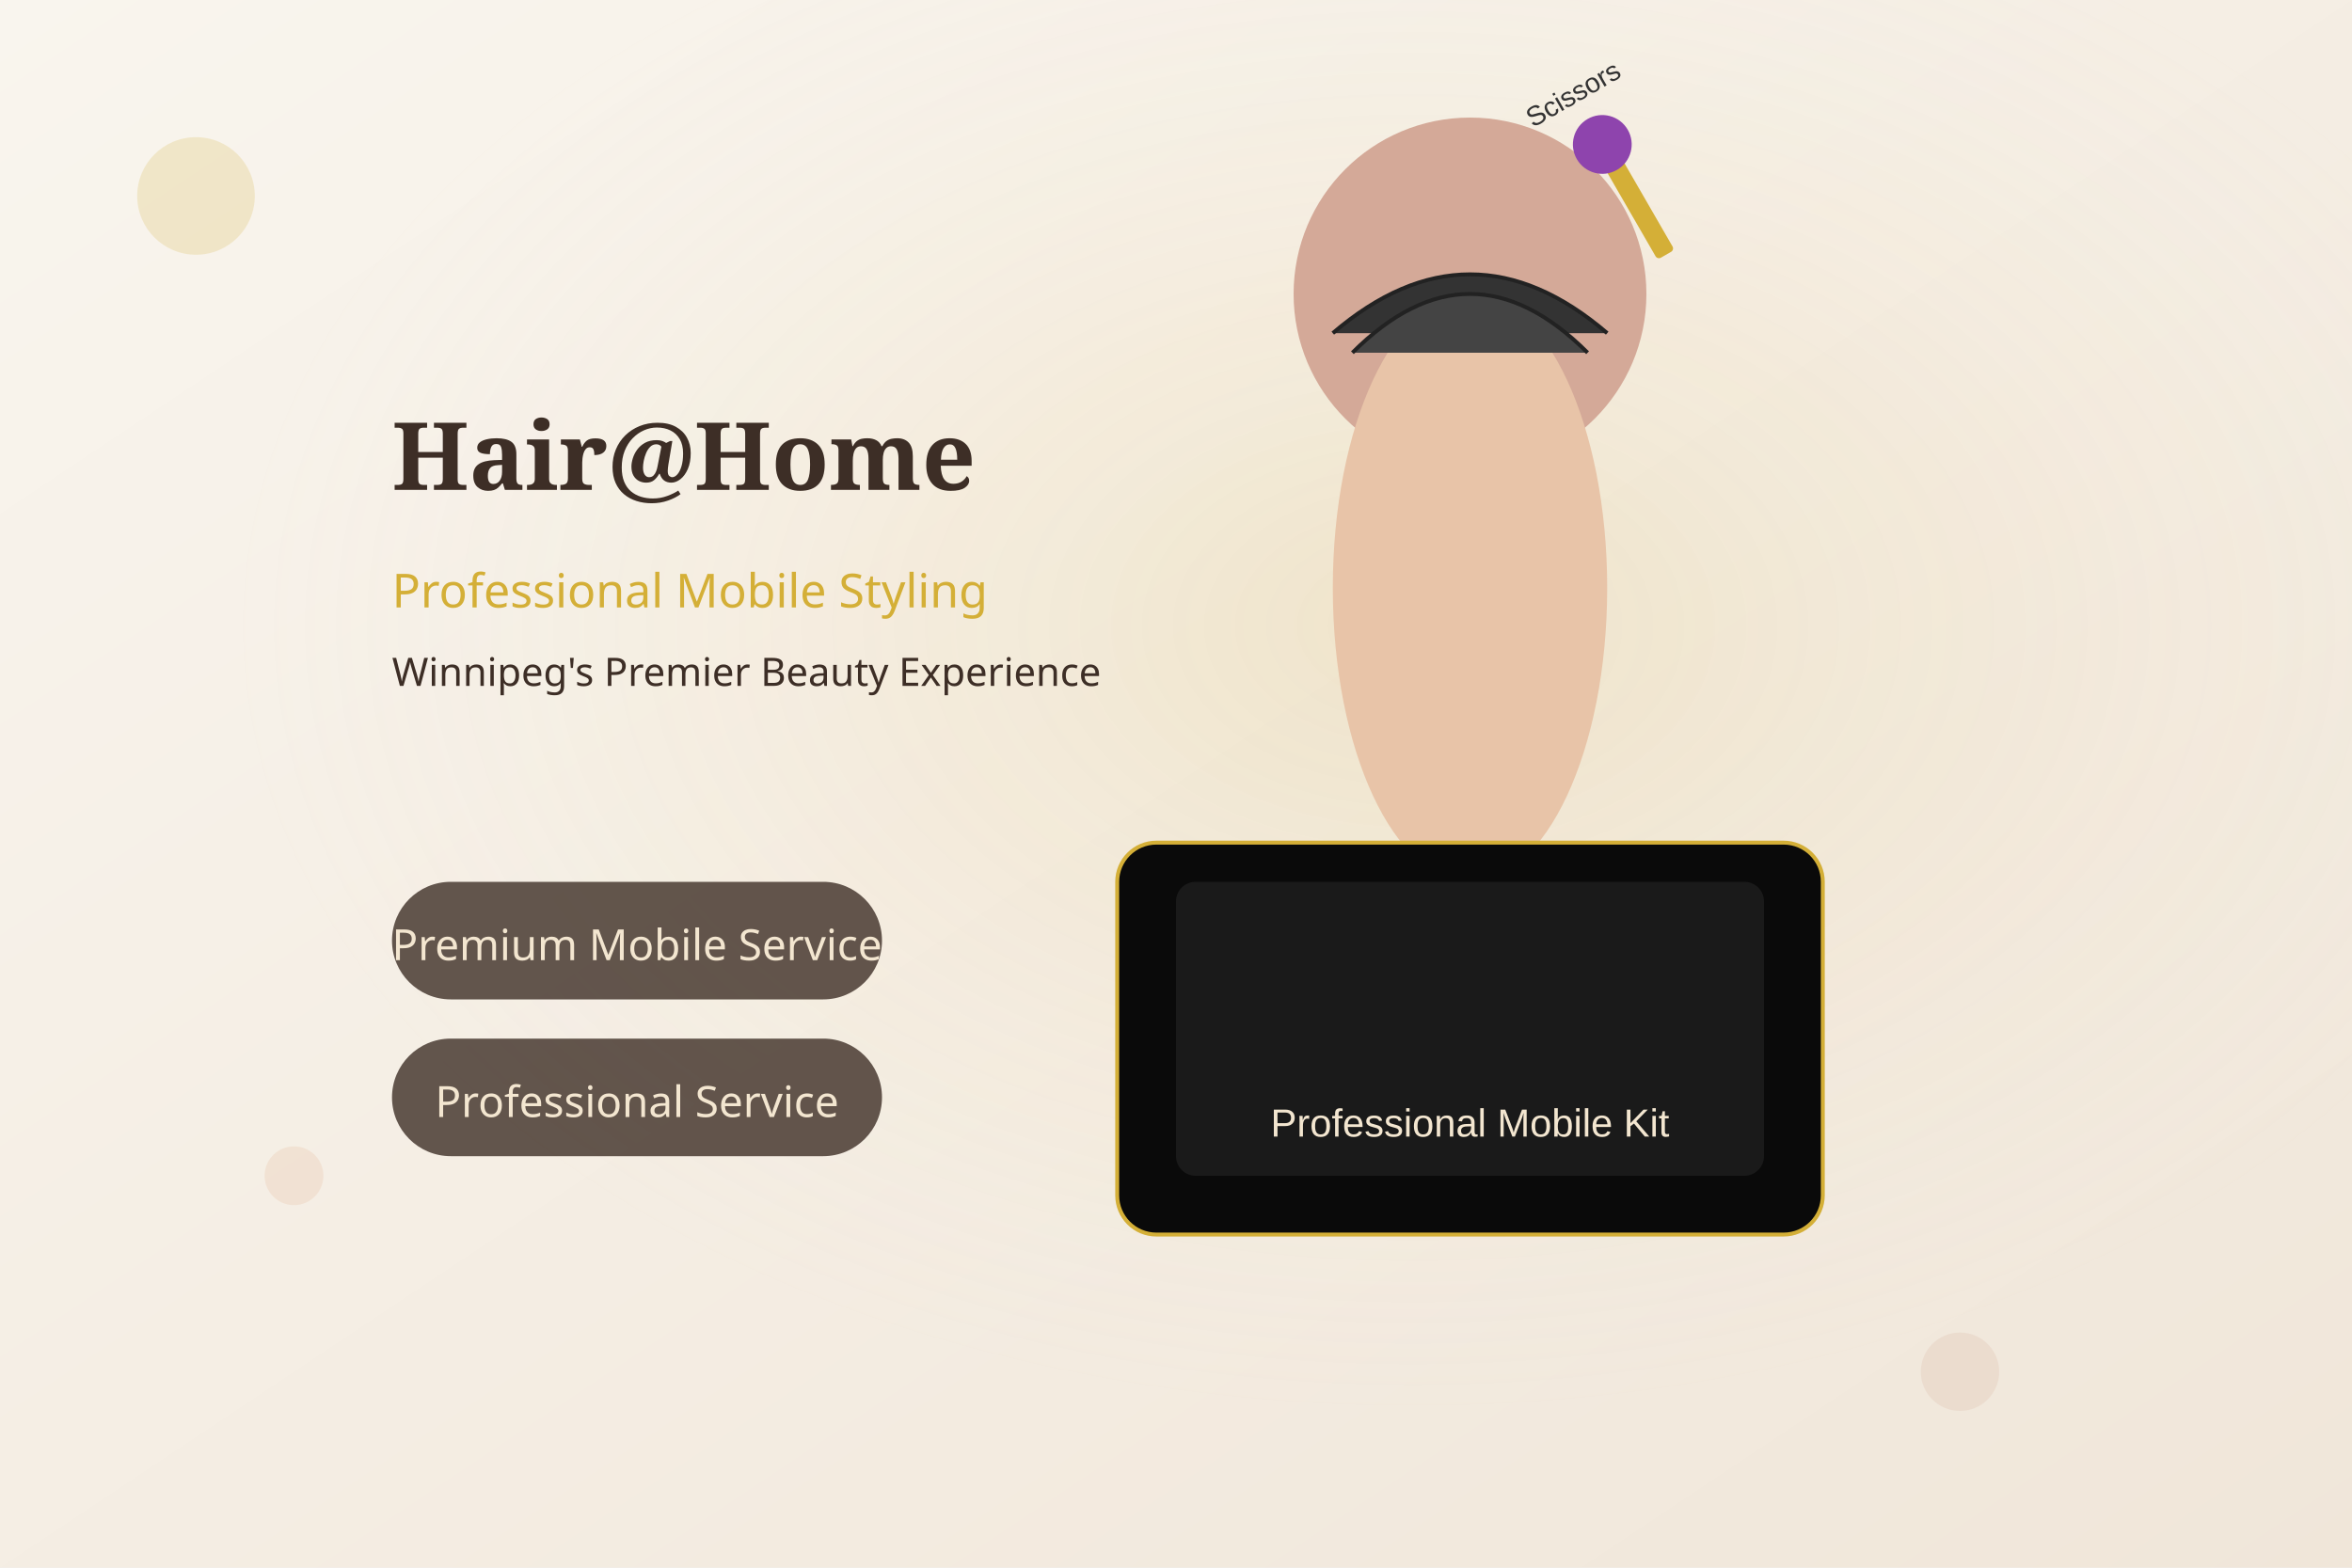
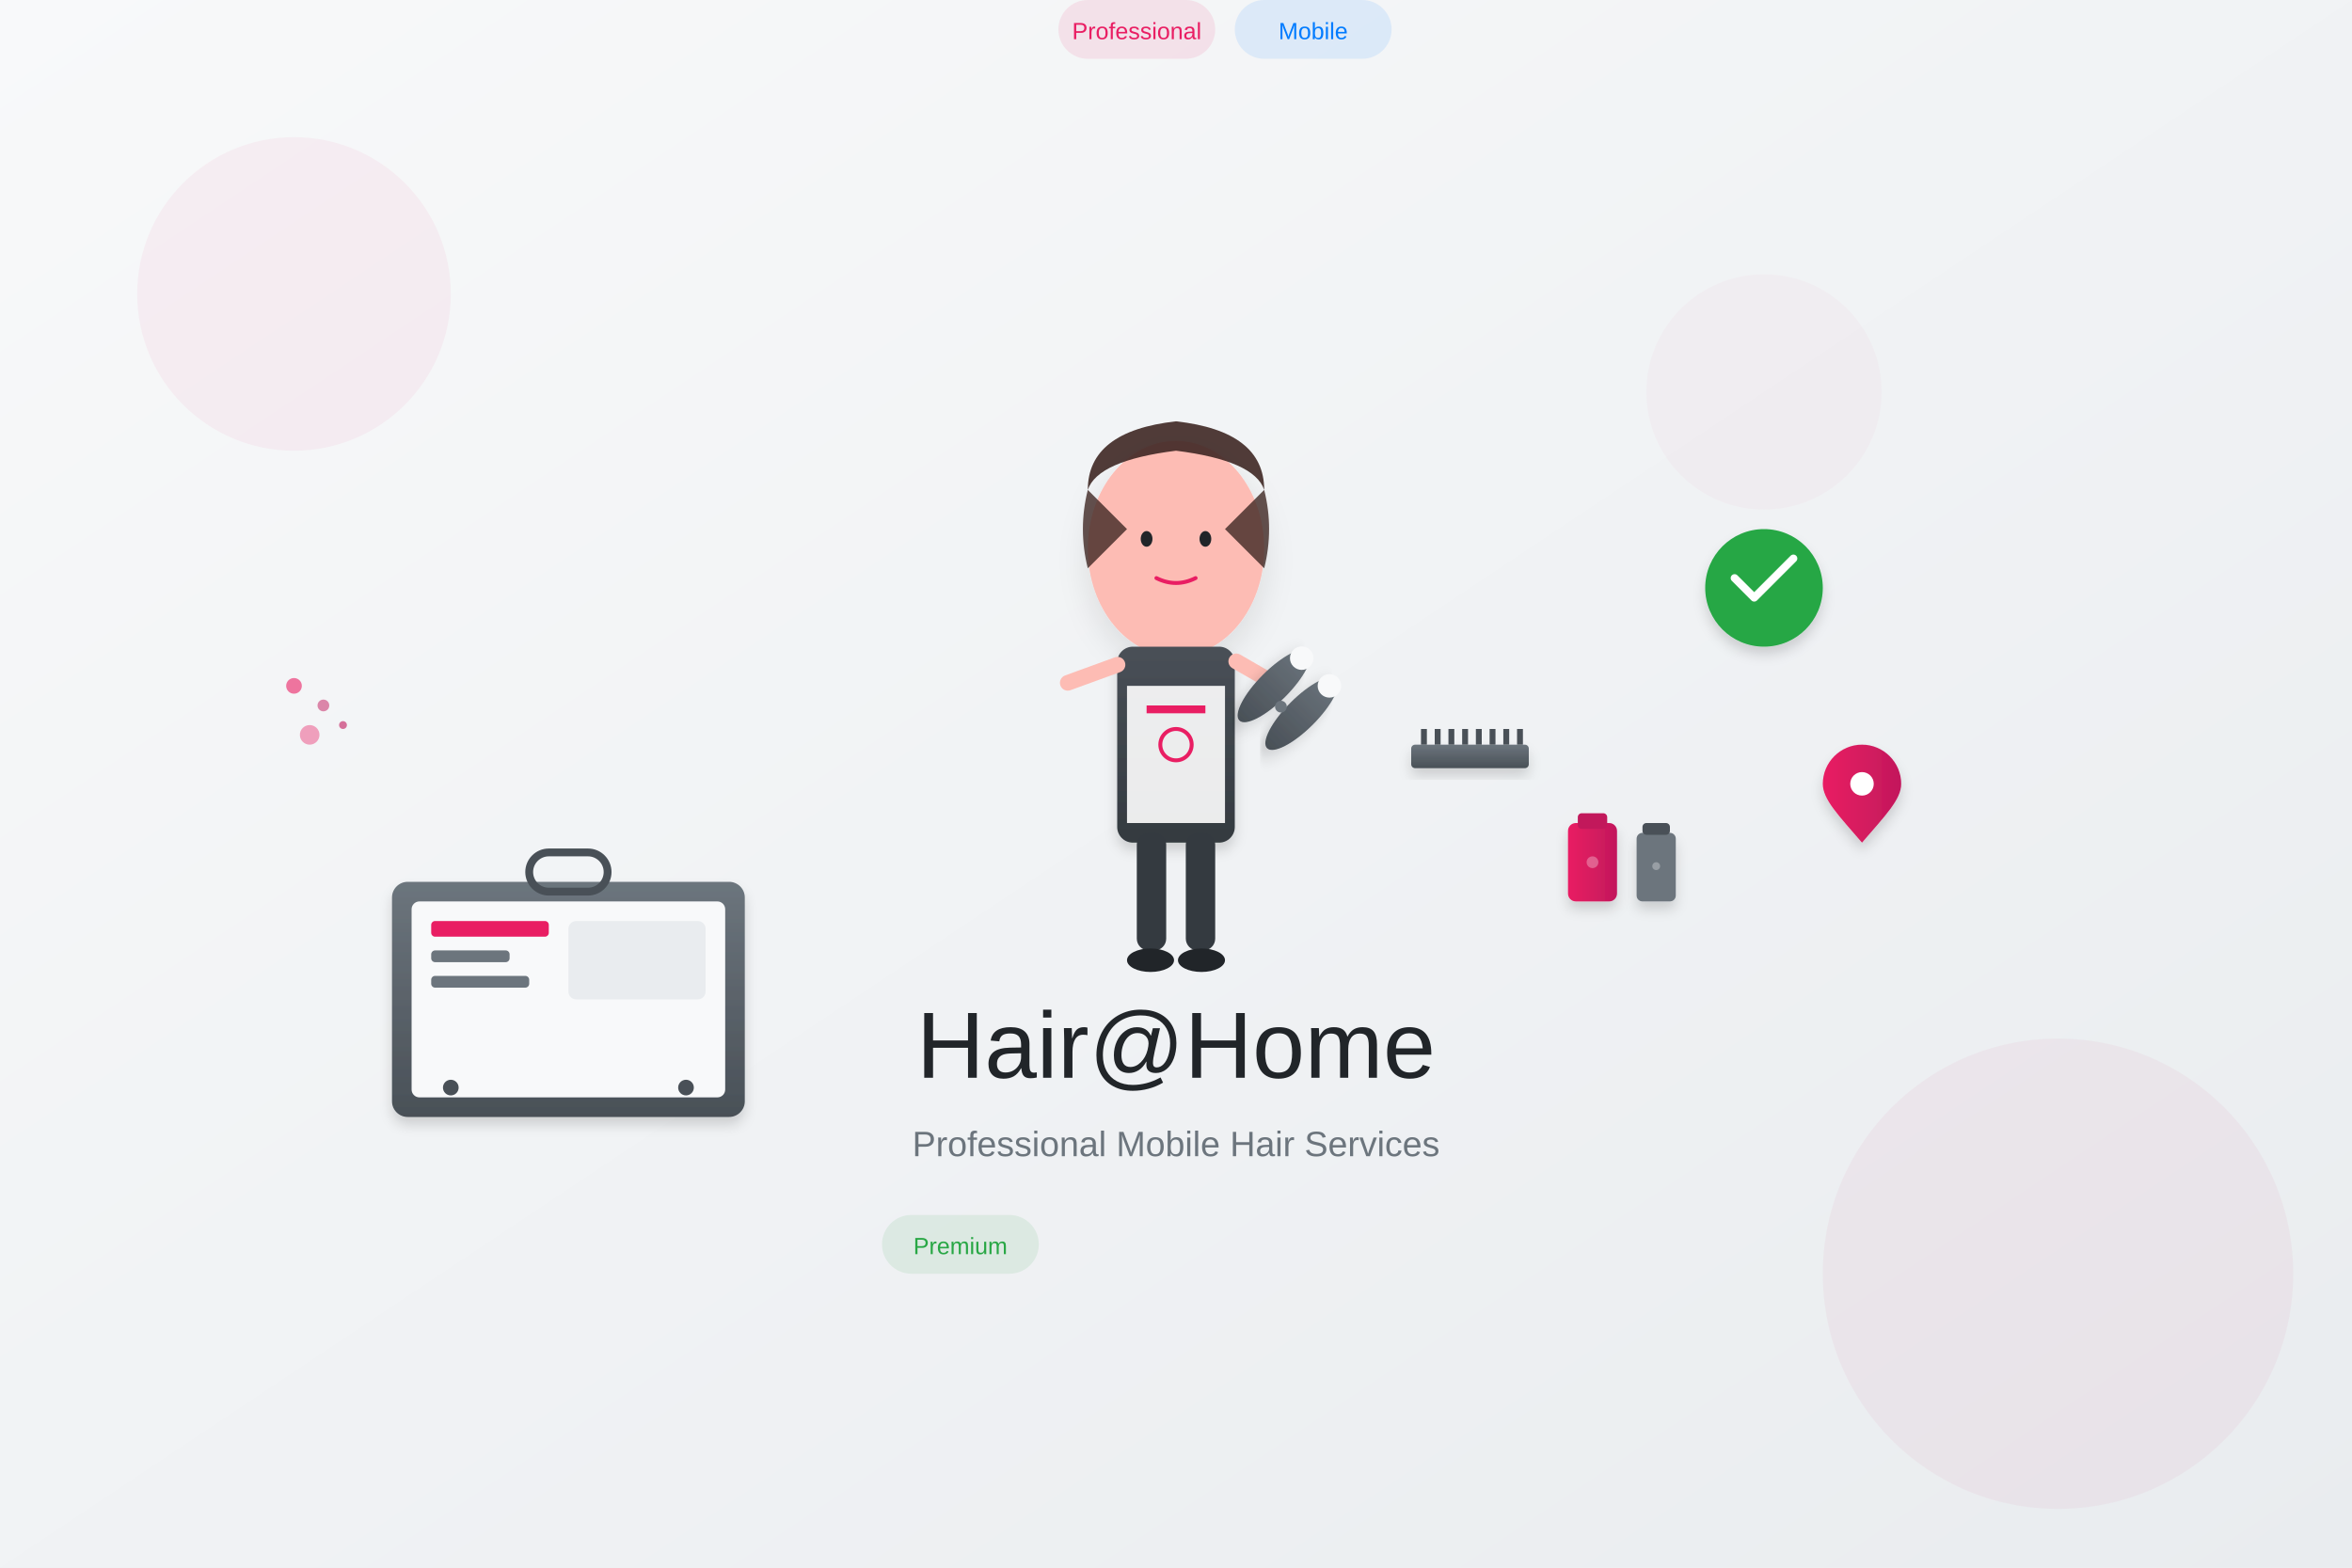
- <svg xmlns="http://www.w3.org/2000/svg" width="1200" height="800" viewBox="0 0 1200 800">
+ <svg xmlns="http://www.w3.org/2000/svg" viewBox="0 0 1200 800">
  <defs>
-     <linearGradient id="heroGradient" x1="0%" y1="0%" x2="100%" y2="100%">
-       <stop offset="0%" style="stop-color:#f9f5ee;stop-opacity:1" />
-       <stop offset="100%" style="stop-color:#f0e6d9;stop-opacity:1" />
+     <linearGradient id="bgGradient" x1="0%" y1="0%" x2="100%" y2="100%">
+       <stop offset="0%" style="stop-color:#f8f9fa;stop-opacity:1" />
+       <stop offset="100%" style="stop-color:#e9ecef;stop-opacity:1" />
    </linearGradient>
-     <radialGradient id="spotlight" cx="60%" cy="40%" r="50%">
-       <stop offset="0%" style="stop-color:rgba(212, 175, 55, 0.15);stop-opacity:1" />
-       <stop offset="100%" style="stop-color:rgba(243, 230, 208, 0);stop-opacity:0" />
-     </radialGradient>
+     <linearGradient id="stylistGradient" x1="0%" y1="0%" x2="0%" y2="100%">
+       <stop offset="0%" style="stop-color:#495057;stop-opacity:1" />
+       <stop offset="100%" style="stop-color:#343a40;stop-opacity:1" />
+     </linearGradient>
+     <linearGradient id="accentGradient" x1="0%" y1="0%" x2="100%" y2="0%">
+       <stop offset="0%" style="stop-color:#e91e63;stop-opacity:1" />
+       <stop offset="100%" style="stop-color:#c2185b;stop-opacity:1" />
+     </linearGradient>
+     <linearGradient id="toolGradient" x1="0%" y1="0%" x2="0%" y2="100%">
+       <stop offset="0%" style="stop-color:#6c757d;stop-opacity:1" />
+       <stop offset="100%" style="stop-color:#495057;stop-opacity:1" />
+     </linearGradient>
+     <filter id="shadow" x="-50%" y="-50%" width="200%" height="200%">
+       <feGaussianBlur in="SourceAlpha" stdDeviation="3" />
+       <feOffset dx="0" dy="4" result="offsetblur" />
+       <feFlood flood-color="#000000" flood-opacity="0.15" />
+       <feComposite in2="offsetblur" operator="in" />
+       <feMerge>
+         <feMergeNode />
+         <feMergeNode in="SourceGraphic" />
+       </feMerge>
+     </filter>
+     <filter id="softShadow" x="-50%" y="-50%" width="200%" height="200%">
+       <feGaussianBlur in="SourceAlpha" stdDeviation="8" />
+       <feOffset dx="0" dy="6" result="offsetblur" />
+       <feFlood flood-color="#000000" flood-opacity="0.1" />
+       <feComposite in2="offsetblur" operator="in" />
+       <feMerge>
+         <feMergeNode />
+         <feMergeNode in="SourceGraphic" />
+       </feMerge>
+     </filter>
  </defs>
-   <rect width="1200" height="800" fill="url(#heroGradient)" />
-   <rect width="1200" height="800" fill="url(#spotlight)" />
-   <g transform="translate(750, 250)">
-     <circle cx="0" cy="-100" r="90" fill="#d4a998" />
-     <ellipse cx="0" cy="50" rx="70" ry="150" fill="#e8c4a8" />
-     <path d="M-70 -80 Q0 -140, 70 -80" fill="#333" stroke="#222" stroke-width="2" />
-     <path d="M-60 -70 Q0 -130, 60 -70" fill="#444" stroke="#222" stroke-width="2" />
-     <g transform="translate(100, -120) rotate(-30)">
-       <rect x="-5" y="-60" width="10" height="60" fill="#d4af37" rx="2" />
-       <circle cx="0" cy="-65" r="15" fill="#8e44ad" />
-       <text x="0" y="-90" text-anchor="middle" font-family="Arial" font-size="14" fill="#333">Scissors</text>
-     </g>
-     <rect x="-180" y="180" width="360" height="200" rx="20" fill="#0a0a0a" stroke="#d4af37" stroke-width="2" />
-     <rect x="-150" y="200" width="300" height="150" rx="10" fill="#1a1a1a" />
-     <text x="0" y="330" text-anchor="middle" font-family="Arial" font-size="20" fill="#f3e6d0">Professional Mobile Kit</text>
+   <rect width="1200" height="800" fill="url(#bgGradient)" />
+   <circle cx="150" cy="150" r="80" fill="#e91e63" opacity="0.05" />
+   <circle cx="1050" cy="650" r="120" fill="#c2185b" opacity="0.05" />
+   <circle cx="900" cy="200" r="60" fill="#e91e63" opacity="0.03" />
+   <g transform="translate(200, 450)">
+     <rect x="0" y="0" width="180" height="120" rx="8" fill="url(#toolGradient)" filter="url(#shadow)" />
+     <rect x="10" y="10" width="160" height="100" rx="4" fill="#f8f9fa" />
+     <rect x="20" y="20" width="60" height="8" rx="2" fill="#e91e63" />
+     <rect x="20" y="35" width="40" height="6" rx="2" fill="#6c757d" />
+     <rect x="20" y="48" width="50" height="6" rx="2" fill="#6c757d" />
+     <rect x="90" y="20" width="70" height="40" rx="4" fill="#e9ecef" />
+     <circle cx="30" cy="105" r="4" fill="#495057" />
+     <circle cx="150" cy="105" r="4" fill="#495057" />
+     <rect x="70" y="-15" width="40" height="20" rx="10" fill="none" stroke="#495057" stroke-width="4" />
  </g>
-   <circle cx="100" cy="100" r="30" fill="#d4af37" opacity="0.2" />
-   <circle cx="1000" cy="700" r="20" fill="#d4a998" opacity="0.2" />
-   <circle cx="150" cy="600" r="15" fill="#e8c4a8" opacity="0.3" />
-   <text x="200" y="250" font-family="Playfair Display, serif" font-size="48" fill="#3d2e26" font-weight="bold">Hair@Home</text>
-   <text x="200" y="310" font-family="Poppins, sans-serif" font-size="24" fill="#d4af37">Professional Mobile Styling</text>
-   <text x="200" y="350" font-family="Poppins, sans-serif" font-size="20" fill="#3d2e26">Winnipeg's Premier Beauty Experience</text>
-   <g transform="translate(200, 450)">
-     <rect x="0" y="0" width="250" height="60" rx="30" fill="#3d2e26" opacity="0.8" />
-     <text x="125" y="40" text-anchor="middle" font-family="Poppins, sans-serif" font-size="22" fill="#f3e6d0">Premium Mobile Service</text>
+   <g transform="translate(500, 200)">
+     <ellipse cx="100" cy="80" rx="45" ry="55" fill="#fdbcb4" filter="url(#softShadow)" />
+     <path d="M 55 50 Q 55 20, 100 15 Q 145 20, 145 50 Q 140 35, 100 30 Q 60 35, 55 50" fill="#3e2723" opacity="0.9" />
+     <path d="M 55 50 Q 50 70, 55 90 Q 60 85, 65 80 Q 70 75, 75 70" fill="#3e2723" opacity="0.8" />
+     <path d="M 145 50 Q 150 70, 145 90 Q 140 85, 135 80 Q 130 75, 125 70" fill="#3e2723" opacity="0.8" />
+     <ellipse cx="85" cy="75" rx="3" ry="4" fill="#212529" />
+     <ellipse cx="115" cy="75" rx="3" ry="4" fill="#212529" />
+     <path d="M 90 95 Q 100 100, 110 95" fill="none" stroke="#e91e63" stroke-width="2" stroke-linecap="round" />
+     <rect x="70" y="130" width="60" height="100" rx="8" fill="url(#stylistGradient)" filter="url(#shadow)" />
+     <rect x="40" y="140" width="35" height="8" rx="4" fill="#fdbcb4" transform="rotate(-20 57 144)" />
+     <rect x="125" y="140" width="35" height="8" rx="4" fill="#fdbcb4" transform="rotate(30 142 144)" />
+     <path d="M 75 150 L 75 220 L 125 220 L 125 150 Z" fill="#ffffff" opacity="0.9" />
+     <rect x="85" y="160" width="30" height="4" fill="#e91e63" />
+     <circle cx="100" cy="180" r="8" fill="none" stroke="#e91e63" stroke-width="2" />
+     <rect x="80" y="225" width="15" height="60" rx="6" fill="#343a40" />
+     <rect x="105" y="225" width="15" height="60" rx="6" fill="#343a40" />
+     <ellipse cx="87" cy="290" rx="12" ry="6" fill="#212529" />
+     <ellipse cx="113" cy="290" rx="12" ry="6" fill="#212529" />
  </g>
-   <g transform="translate(200, 530)">
-     <rect x="0" y="0" width="250" height="60" rx="30" fill="#3d2e26" opacity="0.8" />
-     <text x="125" y="40" text-anchor="middle" font-family="Poppins, sans-serif" font-size="22" fill="#f3e6d0">Professional Service</text>
+   <g transform="translate(650, 350) rotate(45)">
+     <ellipse cx="0" cy="0" rx="8" ry="25" fill="url(#toolGradient)" filter="url(#shadow)" />
+     <ellipse cx="20" cy="0" rx="8" ry="25" fill="url(#toolGradient)" filter="url(#shadow)" />
+     <circle cx="0" cy="-20" r="6" fill="#f8f9fa" />
+     <circle cx="20" cy="-20" r="6" fill="#f8f9fa" />
+     <circle cx="10" cy="5" r="3" fill="#6c757d" />
+   </g>
+   <g transform="translate(720, 380)">
+     <rect x="0" y="0" width="60" height="12" rx="2" fill="url(#toolGradient)" filter="url(#shadow)" />
+     <rect x="5" y="-8" width="3" height="8" fill="#495057" />
+     <rect x="12" y="-8" width="3" height="8" fill="#495057" />
+     <rect x="19" y="-8" width="3" height="8" fill="#495057" />
+     <rect x="26" y="-8" width="3" height="8" fill="#495057" />
+     <rect x="33" y="-8" width="3" height="8" fill="#495057" />
+     <rect x="40" y="-8" width="3" height="8" fill="#495057" />
+     <rect x="47" y="-8" width="3" height="8" fill="#495057" />
+     <rect x="54" y="-8" width="3" height="8" fill="#495057" />
+   </g>
+   <g transform="translate(800, 420)">
+     <rect x="0" y="0" width="25" height="40" rx="4" fill="url(#accentGradient)" filter="url(#shadow)" />
+     <rect x="5" y="-5" width="15" height="8" rx="2" fill="#c2185b" />
+     <circle cx="12.5" cy="20" r="3" fill="#ffffff" opacity="0.3" />
+     <rect x="35" y="5" width="20" height="35" rx="3" fill="#6c757d" filter="url(#shadow)" />
+     <rect x="38" y="0" width="14" height="6" rx="2" fill="#495057" />
+     <circle cx="45" cy="22" r="2" fill="#ffffff" opacity="0.3" />
+   </g>
+   <g transform="translate(900, 300)">
+     <circle cx="0" cy="0" r="30" fill="#28a745" filter="url(#shadow)" />
+     <path d="M -15 -5 L -5 5 L 15 -15" fill="none" stroke="#ffffff" stroke-width="4" stroke-linecap="round" stroke-linejoin="round" />
+   </g>
+   <g transform="translate(950, 400)">
+     <path d="M 0 -20 C -11 -20, -20 -11, -20 0 C -20 8, -12 16, 0 30 C 12 16, 20 8, 20 0 C 20 -11, 11 -20, 0 -20 Z" fill="url(#accentGradient)" filter="url(#shadow)" />
+     <circle cx="0" cy="0" r="6" fill="#ffffff" />
+   </g>
+   <g transform="translate(150, 350)">
+     <circle cx="0" cy="0" r="4" fill="#e91e63" opacity="0.6" />
+     <circle cx="15" cy="10" r="3" fill="#c2185b" opacity="0.5" />
+     <circle cx="8" cy="25" r="5" fill="#e91e63" opacity="0.4" />
+     <circle cx="25" cy="20" r="2" fill="#c2185b" opacity="0.6" />
+   </g>
+   <text x="600" y="550" font-family="Arial, sans-serif" font-size="48" font-weight="300" fill="#212529" text-anchor="middle">Hair@Home</text>
+   <text x="600" y="590" font-family="Arial, sans-serif" font-size="18" font-weight="300" fill="#6c757d" text-anchor="middle">Professional Mobile Hair Services</text>
+   <g transform="translate(450, 620)">
+     <rect x="0" y="0" width="80" height="30" rx="15" fill="#28a745" opacity="0.1" />
+     <text x="40" y="20" font-family="Arial, sans-serif" font-size="12" fill="#28a745" text-anchor="middle">Premium</text>
+   </g>
+   <g transform="translate(540" y="620)">
+     <rect x="0" y="0" width="80" height="30" rx="15" fill="#e91e63" opacity="0.1" />
+     <text x="40" y="20" font-family="Arial, sans-serif" font-size="12" fill="#e91e63" text-anchor="middle">Professional</text>
+   </g>
+   <g transform="translate(630" y="620)">
+     <rect x="0" y="0" width="80" height="30" rx="15" fill="#007bff" opacity="0.1" />
+     <text x="40" y="20" font-family="Arial, sans-serif" font-size="12" fill="#007bff" text-anchor="middle">Mobile</text>
  </g>
</svg>
